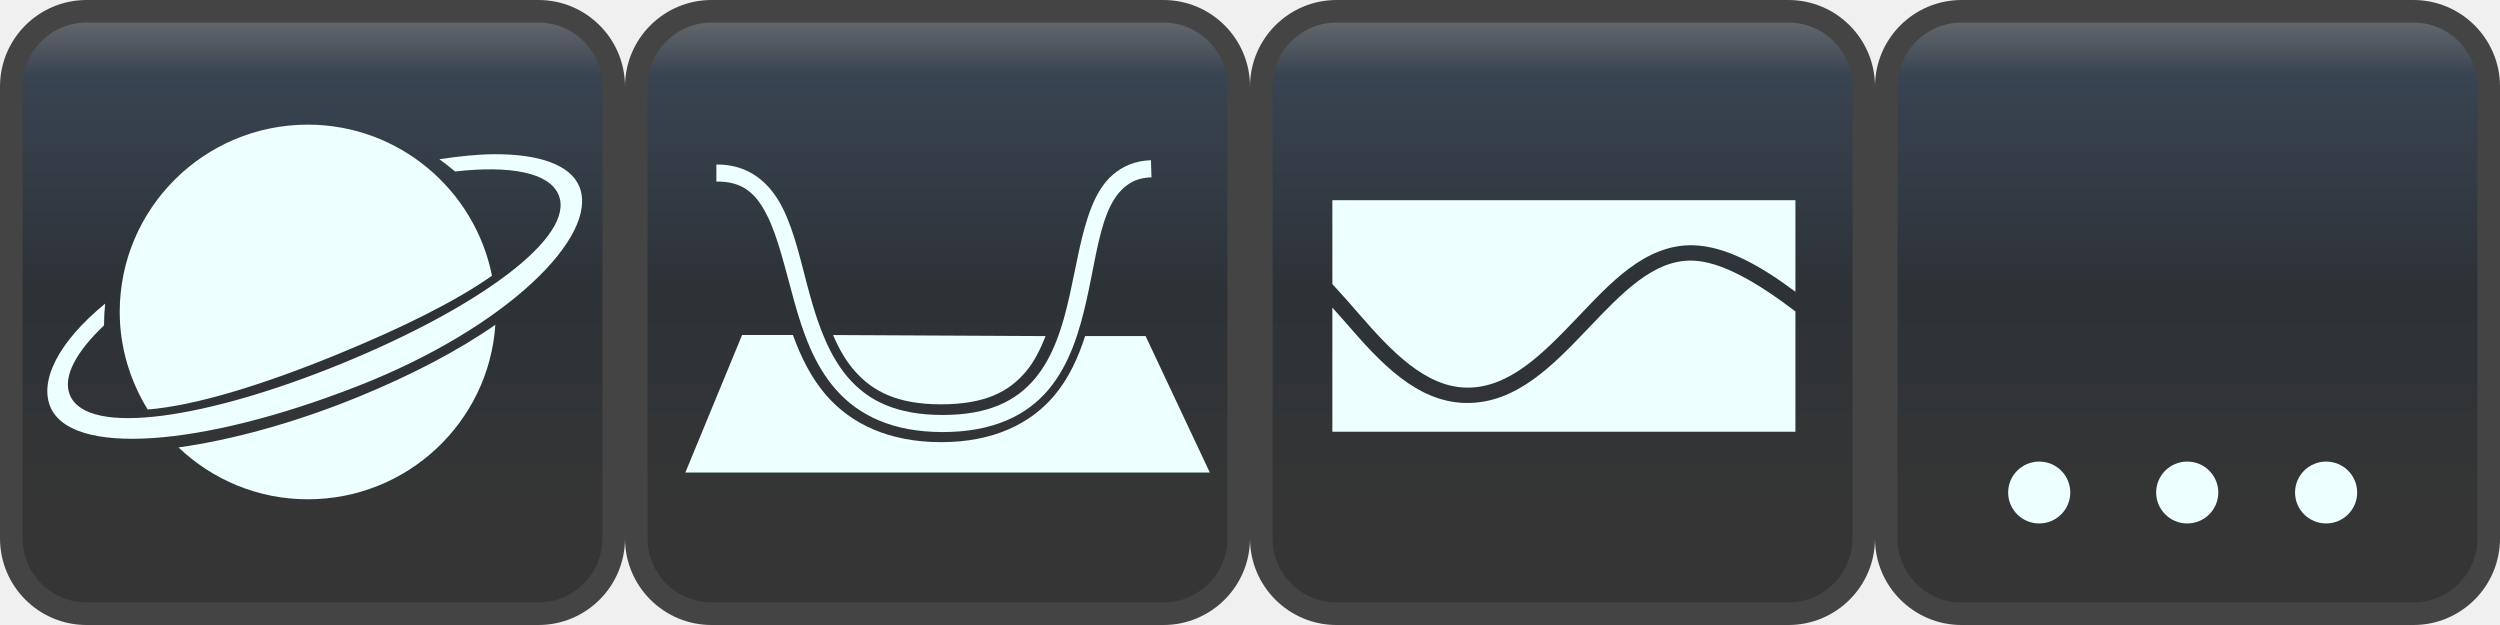
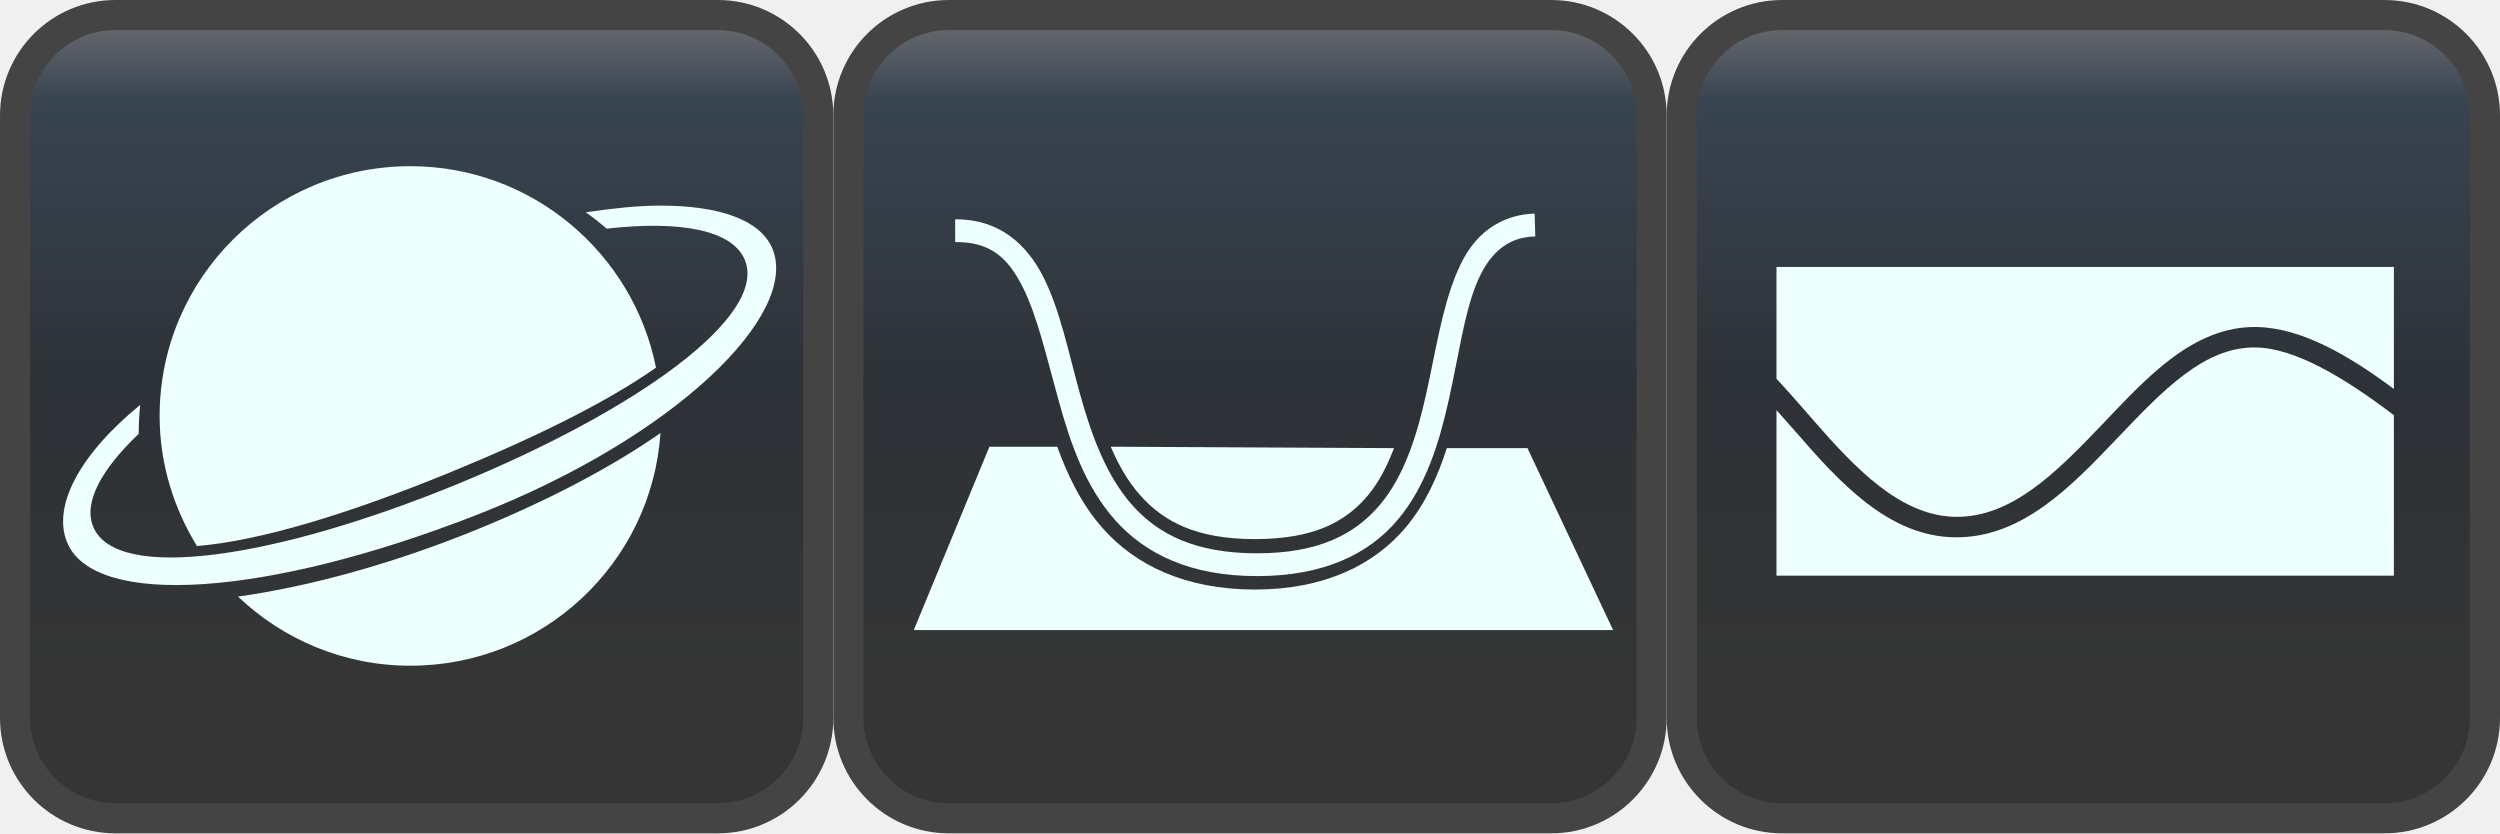
- <svg xmlns="http://www.w3.org/2000/svg" xmlns:xlink="http://www.w3.org/1999/xlink" height="64" viewBox="0 0 256 64" width="256" version="1.1" class="testSVG" id="svg2">
+ <svg xmlns="http://www.w3.org/2000/svg" xmlns:xlink="http://www.w3.org/1999/xlink" height="64" viewBox="0 0 192 64" width="192" version="1.1" class="testSVG" id="svg2">
  <style type="text/css" id="style6">
.cesium-sceneModePicker-rectButton {
    cursor: pointer;
    -moz-user-select: none;
    -webkit-user-select: none;
    user-select: none;
}
.cesium-sceneModePicker-rectButton .cesium-sceneModePicker-buttonGlow {
    fill: #fff;
    stroke: none;
    filter: url(#sceneMode_blurred);
    display: none;
}
.cesium-sceneModePicker-rectButton:hover .cesium-sceneModePicker-buttonGlow {
    display: block;
}
.cesium-sceneModePicker-rectButton .cesium-sceneModePicker-buttonPath {
    fill: #edffff;
}
.cesium-sceneModePicker-rectButton .cesium-sceneModePicker-buttonMain {
    fill: url(#sceneMode_buttonNormal);
    stroke: #444;
    stroke-width: 1.2;
}
.cesium-sceneModePicker-rectButton:hover .cesium-sceneModePicker-buttonMain {
    fill: url(#sceneMode_buttonHovered);
    stroke: #AEF;
}
.cesium-sceneModePicker-rectButton:active .cesium-sceneModePicker-buttonMain {
    fill: #ABD6FF;
}
.cesium-sceneModePicker-buttonDisabled {
    -moz-user-select: none;
    -webkit-user-select: none;
    user-select: none;
}
.cesium-sceneModePicker-buttonDisabled .cesium-sceneModePicker-buttonMain {
    fill: url(#sceneMode_buttonDisabled);
    stroke: #555;
}
.cesium-sceneModePicker-buttonDisabled .cesium-sceneModePicker-buttonPath {
    fill: #818181;
}
.cesium-sceneModePicker-buttonDisabled .cesium-sceneModePicker-buttonGlow {
    display: none;
}
.cesium-sceneModePicker-buttonToggled .cesium-sceneModePicker-buttonGlow {
    display: block;
    fill: #2E2;
}
.cesium-sceneModePicker-buttonToggled .cesium-sceneModePicker-buttonMain {
    stroke: #2E2;
}
.cesium-sceneModePicker-buttonToggled:hover .cesium-sceneModePicker-buttonGlow {
    fill: #fff;
}
.cesium-sceneModePicker-buttonToggled:hover .cesium-sceneModePicker-buttonMain {
    stroke: #2E2;
}
</style>
  <rect transform="matrix(0.845,0,0,0.8484848,37.18,36)" class="cesium-sceneModePicker-buttonGlow" rx="2" ry="2" height="32" width="32" y="0" x="0" display="none" id="rect8" style="fill:#ffffff;display:none;filter:url(#sceneMode_blurred)" />
  <rect rx="7.711" ry="7.711" height="61.687" width="61.687" y="1.157" x="1.157" class="cesium-sceneModePicker-buttonMain" id="rect10" style="fill:url(#linearGradient4392);stroke:#444444;stroke-width:2.313" />
  <rect transform="matrix(0.845,0,0,0.8484848,104.78,36)" class="cesium-sceneModePicker-buttonGlow" rx="2" ry="2" height="32" width="32" y="0" x="0" display="none" id="rect12" style="fill:#ffffff;display:none;filter:url(#sceneMode_blurred)" />
  <rect rx="7.711" ry="7.711" height="61.687" width="61.687" y="1.157" x="129.157" class="cesium-sceneModePicker-buttonMain" id="rect14" style="fill:url(#linearGradient4387);stroke:#444444;stroke-width:2.313" />
  <rect transform="matrix(0.845,0,0,0.8484848,70.98,36)" class="cesium-sceneModePicker-buttonGlow" rx="2" ry="2" height="32" width="32" y="0" x="0" display="none" id="rect16" style="fill:#ffffff;display:none;filter:url(#sceneMode_blurred)" />
  <rect rx="7.711" ry="7.711" height="61.687" width="61.687" y="1.157" x="65.157" class="cesium-sceneModePicker-buttonMain" id="rect18" style="fill:url(#linearGradient4382);stroke:#444444;stroke-width:2.313" />
  <defs id="defs20">
    <linearGradient id="sceneMode_buttonNormal" x2="0.5" x1="0.5" y2="1">
      <stop stop-color="#747577" offset="0" id="stop23" />
      <stop stop-color="#394452" offset="0.12" id="stop25" />
      <stop stop-color="#2D3237" offset="0.46" id="stop27" />
      <stop stop-color="#353535" offset="0.81" id="stop29" />
    </linearGradient>
    <linearGradient id="sceneMode_buttonHovered" x2="0.5" x1="0.5" y2="1">
      <stop stop-color="#89B4CF" offset="0" id="stop32" />
      <stop stop-color="#5494C1" offset="0.12" id="stop34" />
      <stop stop-color="#4C8EB8" offset="0.46" id="stop36" />
      <stop stop-color="#5492B7" offset="0.81" id="stop38" />
    </linearGradient>
    <linearGradient id="sceneMode_buttonDisabled" x2="0.5" x1="0.5" y2="1">
      <stop stop-color="#696969" offset="0" id="stop41" />
      <stop stop-color="#333" offset="0.75" id="stop43" />
    </linearGradient>
    <filter id="sceneMode_blurred" width="2" y="-0.5" x="-0.5" height="2" color-interpolation-filters="sRGB">
      <feGaussianBlur stdDeviation="4" in="SourceGraphic" id="feGaussianBlur46" />
    </filter>
    <linearGradient id="linearGradient4382" y2="32.6" xlink:href="#sceneMode_buttonNormal" gradientUnits="userSpaceOnUse" x2="16" gradientTransform="matrix(1.927711,0,0,1.927676,65.15709,1.156629)" y1="-0.6" x1="16" />
    <linearGradient id="linearGradient4387" y2="32.6" xlink:href="#sceneMode_buttonNormal" gradientUnits="userSpaceOnUse" x2="16" gradientTransform="matrix(1.927711,0,0,1.927676,129.1571,1.156629)" y1="-0.6" x1="16" />
    <linearGradient id="linearGradient4392" y2="32.6" xlink:href="#sceneMode_buttonNormal" gradientUnits="userSpaceOnUse" x2="16" gradientTransform="matrix(1.927711,0,0,1.927676,1.156641,1.156629)" y1="-0.6" x1="16" />
    <linearGradient id="linearGradient3051" y2="32.6" gradientUnits="userSpaceOnUse" y1="-0.6" gradientTransform="matrix(1.927711,0,0,1.927676,193.1594,1.156591)" x2="16" x1="16">
      <stop stop-color="#747577" offset="0" id="stop52" />
      <stop stop-color="#394452" offset="0.12" id="stop54" />
      <stop stop-color="#2D3237" offset="0.46" id="stop56" />
      <stop stop-color="#353535" offset="0.81" id="stop58" />
    </linearGradient>
  </defs>
  <path d="m 31.52,12.764 c -10.628,0 -19.261,8.598 -19.261,19.181 0,3.661 1.078,7.081 2.866,9.99 4.781,-0.385 11.622,-2.452 19.433,-5.652 6.72,-2.753 12.16,-5.47 15.822,-8.049 C 48.629,19.447 40.859,12.764 31.521,12.764 z m 19.146,3.026 c -1.704,0.005 -3.635,0.209 -5.675,0.514 0.555,0.388 1.091,0.82 1.605,1.256 5.64,-0.64 9.655,0.099 10.605,2.398 1.785,4.32 -8.3,11.576 -22.127,17.241 -13.828,5.665 -26.132,7.574 -27.916,3.254 -0.765,-1.851 0.611,-4.389 3.497,-7.136 -2.2e-4,-0.038 0,-0.076 0,-0.114 0,-0.72 0.041,-1.411 0.115,-2.112 -4.812,3.938 -6.729,7.871 -5.618,10.561 2.091,5.063 15.341,4.193 31.471,-2.112 15.215,-5.947 24.791,-15.375 22.7,-20.437 -0.915,-2.215 -4.087,-3.325 -8.656,-3.311 z m 0.057,17.469 c -3.759,2.619 -8.541,5.133 -13.987,7.364 -6.522,2.672 -13.021,4.435 -18.458,5.195 3.454,3.282 8.091,5.309 13.242,5.309 10.191,0 18.536,-7.888 19.204,-17.869 z" id="path60" style="fill:#edffff" />
  <path d="m 136.434,20.5 0,8.59 c 0.905,0.975 1.8,1.993 2.711,3.043 3.33,3.839 6.836,7.53 11.09,7.56 4.274,0.029 7.686,-3.401 11.189,-7.069 1.752,-1.834 3.503,-3.729 5.422,-5.154 1.919,-1.425 4.055,-2.398 6.457,-2.356 3.438,0.06 7.045,2.149 10.548,4.761 V 20.5 h -47.417 z m 36.82,6.185 c -1.951,-0.034 -3.714,0.757 -5.471,2.062 -1.757,1.305 -3.469,3.12 -5.225,4.958 -3.511,3.675 -7.263,7.594 -12.372,7.56 -5.129,-0.035 -8.917,-4.23 -12.273,-8.099 -0.502,-0.578 -0.995,-1.114 -1.479,-1.669 v 12.714 h 47.417 V 31.888 c -3.761,-2.856 -7.56,-5.15 -10.597,-5.203 z" id="path62" style="fill:#edffff;fill-rule:nonzero" />
  <path d="m 117.857,16.406 c -1.583,0.045 -2.889,0.611 -3.891,1.474 -1.002,0.862 -1.669,2.019 -2.192,3.329 -1.047,2.62 -1.535,5.864 -2.247,9.06 -0.712,3.196 -1.675,6.28 -3.562,8.514 -1.887,2.233 -4.663,3.71 -9.426,3.711 -4.762,6.35e-4 -7.601,-1.469 -9.59,-3.711 C 84.959,36.54 83.83,33.446 82.948,30.268 82.065,27.094 81.435,23.884 80.153,21.321 78.871,18.759 76.729,16.807 73.357,16.846 V 18.592 c 2.755,-0.032 4.089,1.259 5.206,3.493 1.117,2.234 1.837,5.424 2.74,8.678 0.903,3.254 2.03,6.578 4.329,9.169 2.299,2.591 5.761,4.312 10.906,4.312 5.144,-6.63e-4 8.593,-1.704 10.796,-4.312 2.203,-2.607 3.214,-5.993 3.946,-9.278 0.732,-3.285 1.163,-6.486 2.083,-8.787 0.46,-1.151 1.047,-2.066 1.754,-2.674 0.707,-0.608 1.549,-1.002 2.795,-1.037 L 117.857,16.409 z M 75.988,34.307 70.179,48.388 l 53.707,0 -6.576,-13.972 -6.193,0 c -0.697,2.16 -1.644,4.297 -3.179,6.113 -2.393,2.832 -6.19,4.747 -11.563,4.748 -5.374,7.27e-4 -9.188,-1.893 -11.673,-4.694 -1.655,-1.865 -2.696,-4.055 -3.507,-6.276 h -5.206 z m 9.316,0 c 0.607,1.417 1.322,2.669 2.247,3.711 1.803,2.032 4.29,3.384 8.823,3.384 4.534,-5.89e-4 6.961,-1.32 8.659,-3.329 0.859,-1.016 1.489,-2.262 2.028,-3.657 L 85.305,34.307 z" id="path64" style="fill:#edffff;fill-rule:nonzero" />
-   <rect rx="7.711" ry="7.711" height="61.687" width="61.687" y="1.157" x="193.157" class="cesium-sceneModePicker-buttonMain" id="rect66" style="fill:url(#linearGradient3051);stroke:#444444;stroke-width:2.313" />
-   <path d="m 211.996,50.433 a 3.181,3.168 0 1 1 -6.362,0 3.181,3.168 0 1 1 6.362,0 z" id="path68" style="fill:#edffff;fill-rule:nonzero" />
-   <path d="m 227.153,50.433 a 3.181,3.168 0 1 1 -6.362,0 3.181,3.168 0 1 1 6.362,0 z" id="path70" style="fill:#edffff;fill-rule:nonzero" />
-   <path d="m 241.375,50.433 a 3.181,3.168 0 1 1 -6.362,0 3.181,3.168 0 1 1 6.362,0 z" id="path72" style="fill:#edffff;fill-rule:nonzero" />
</svg>
